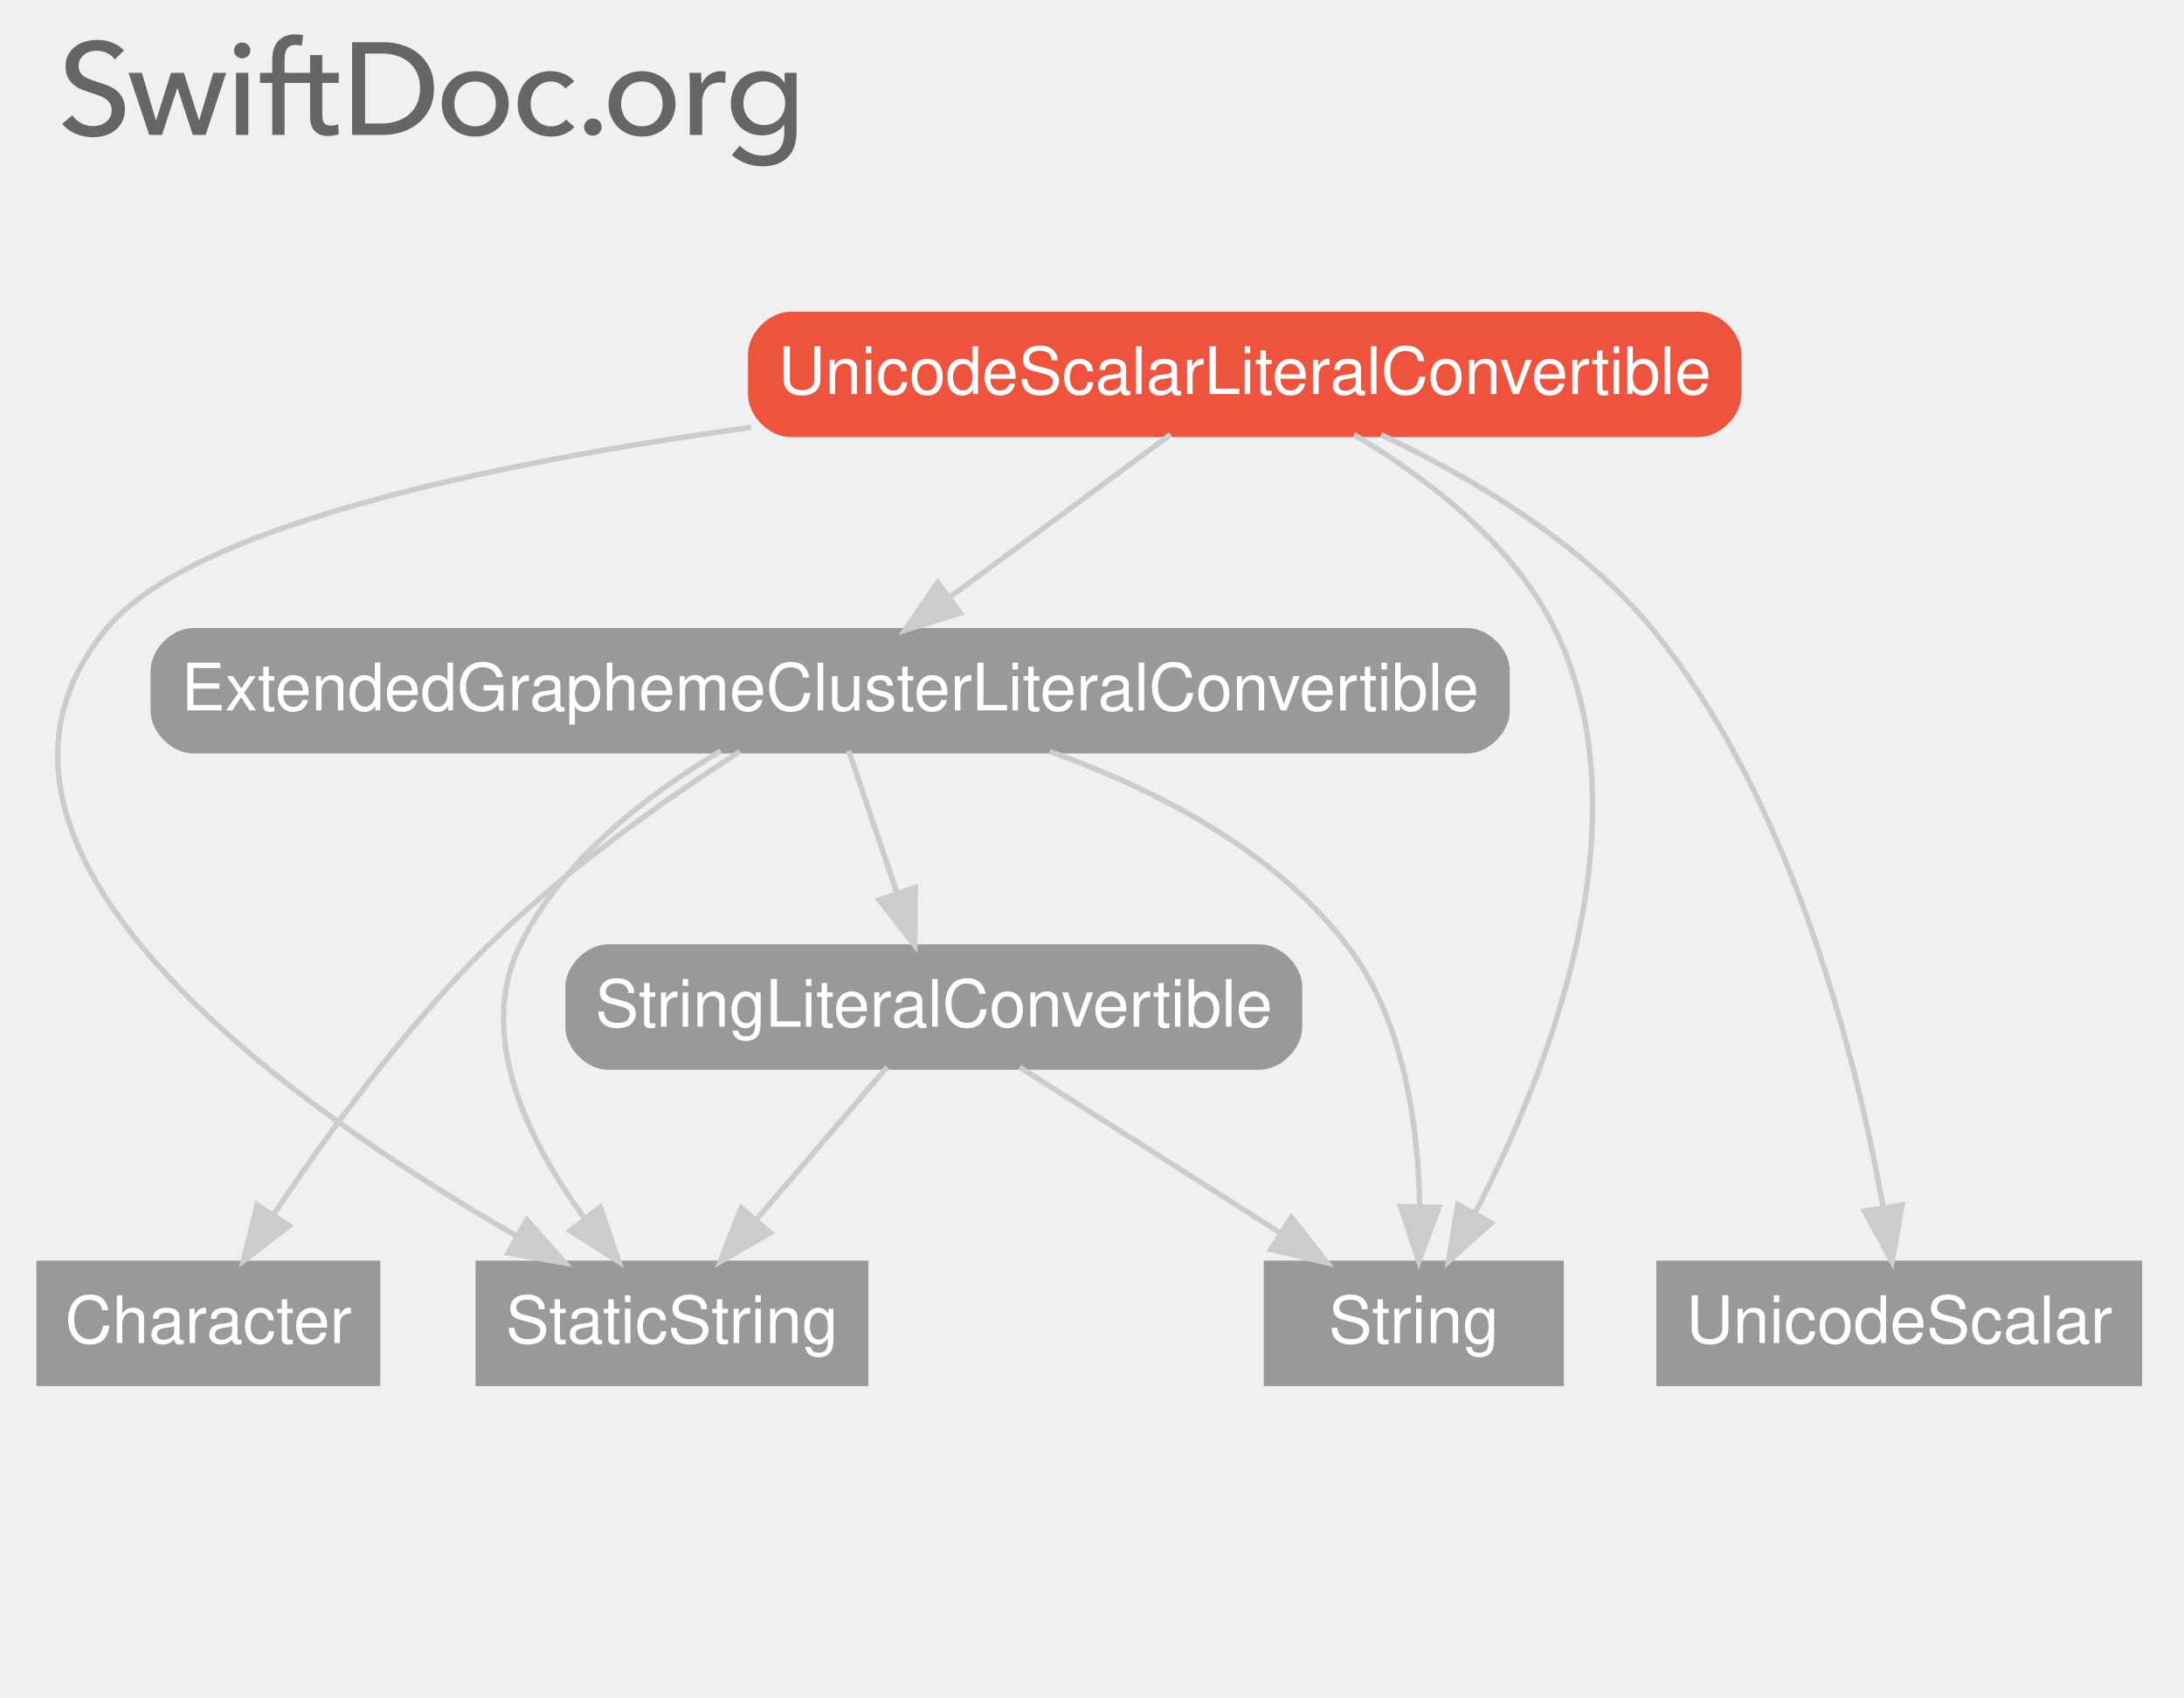
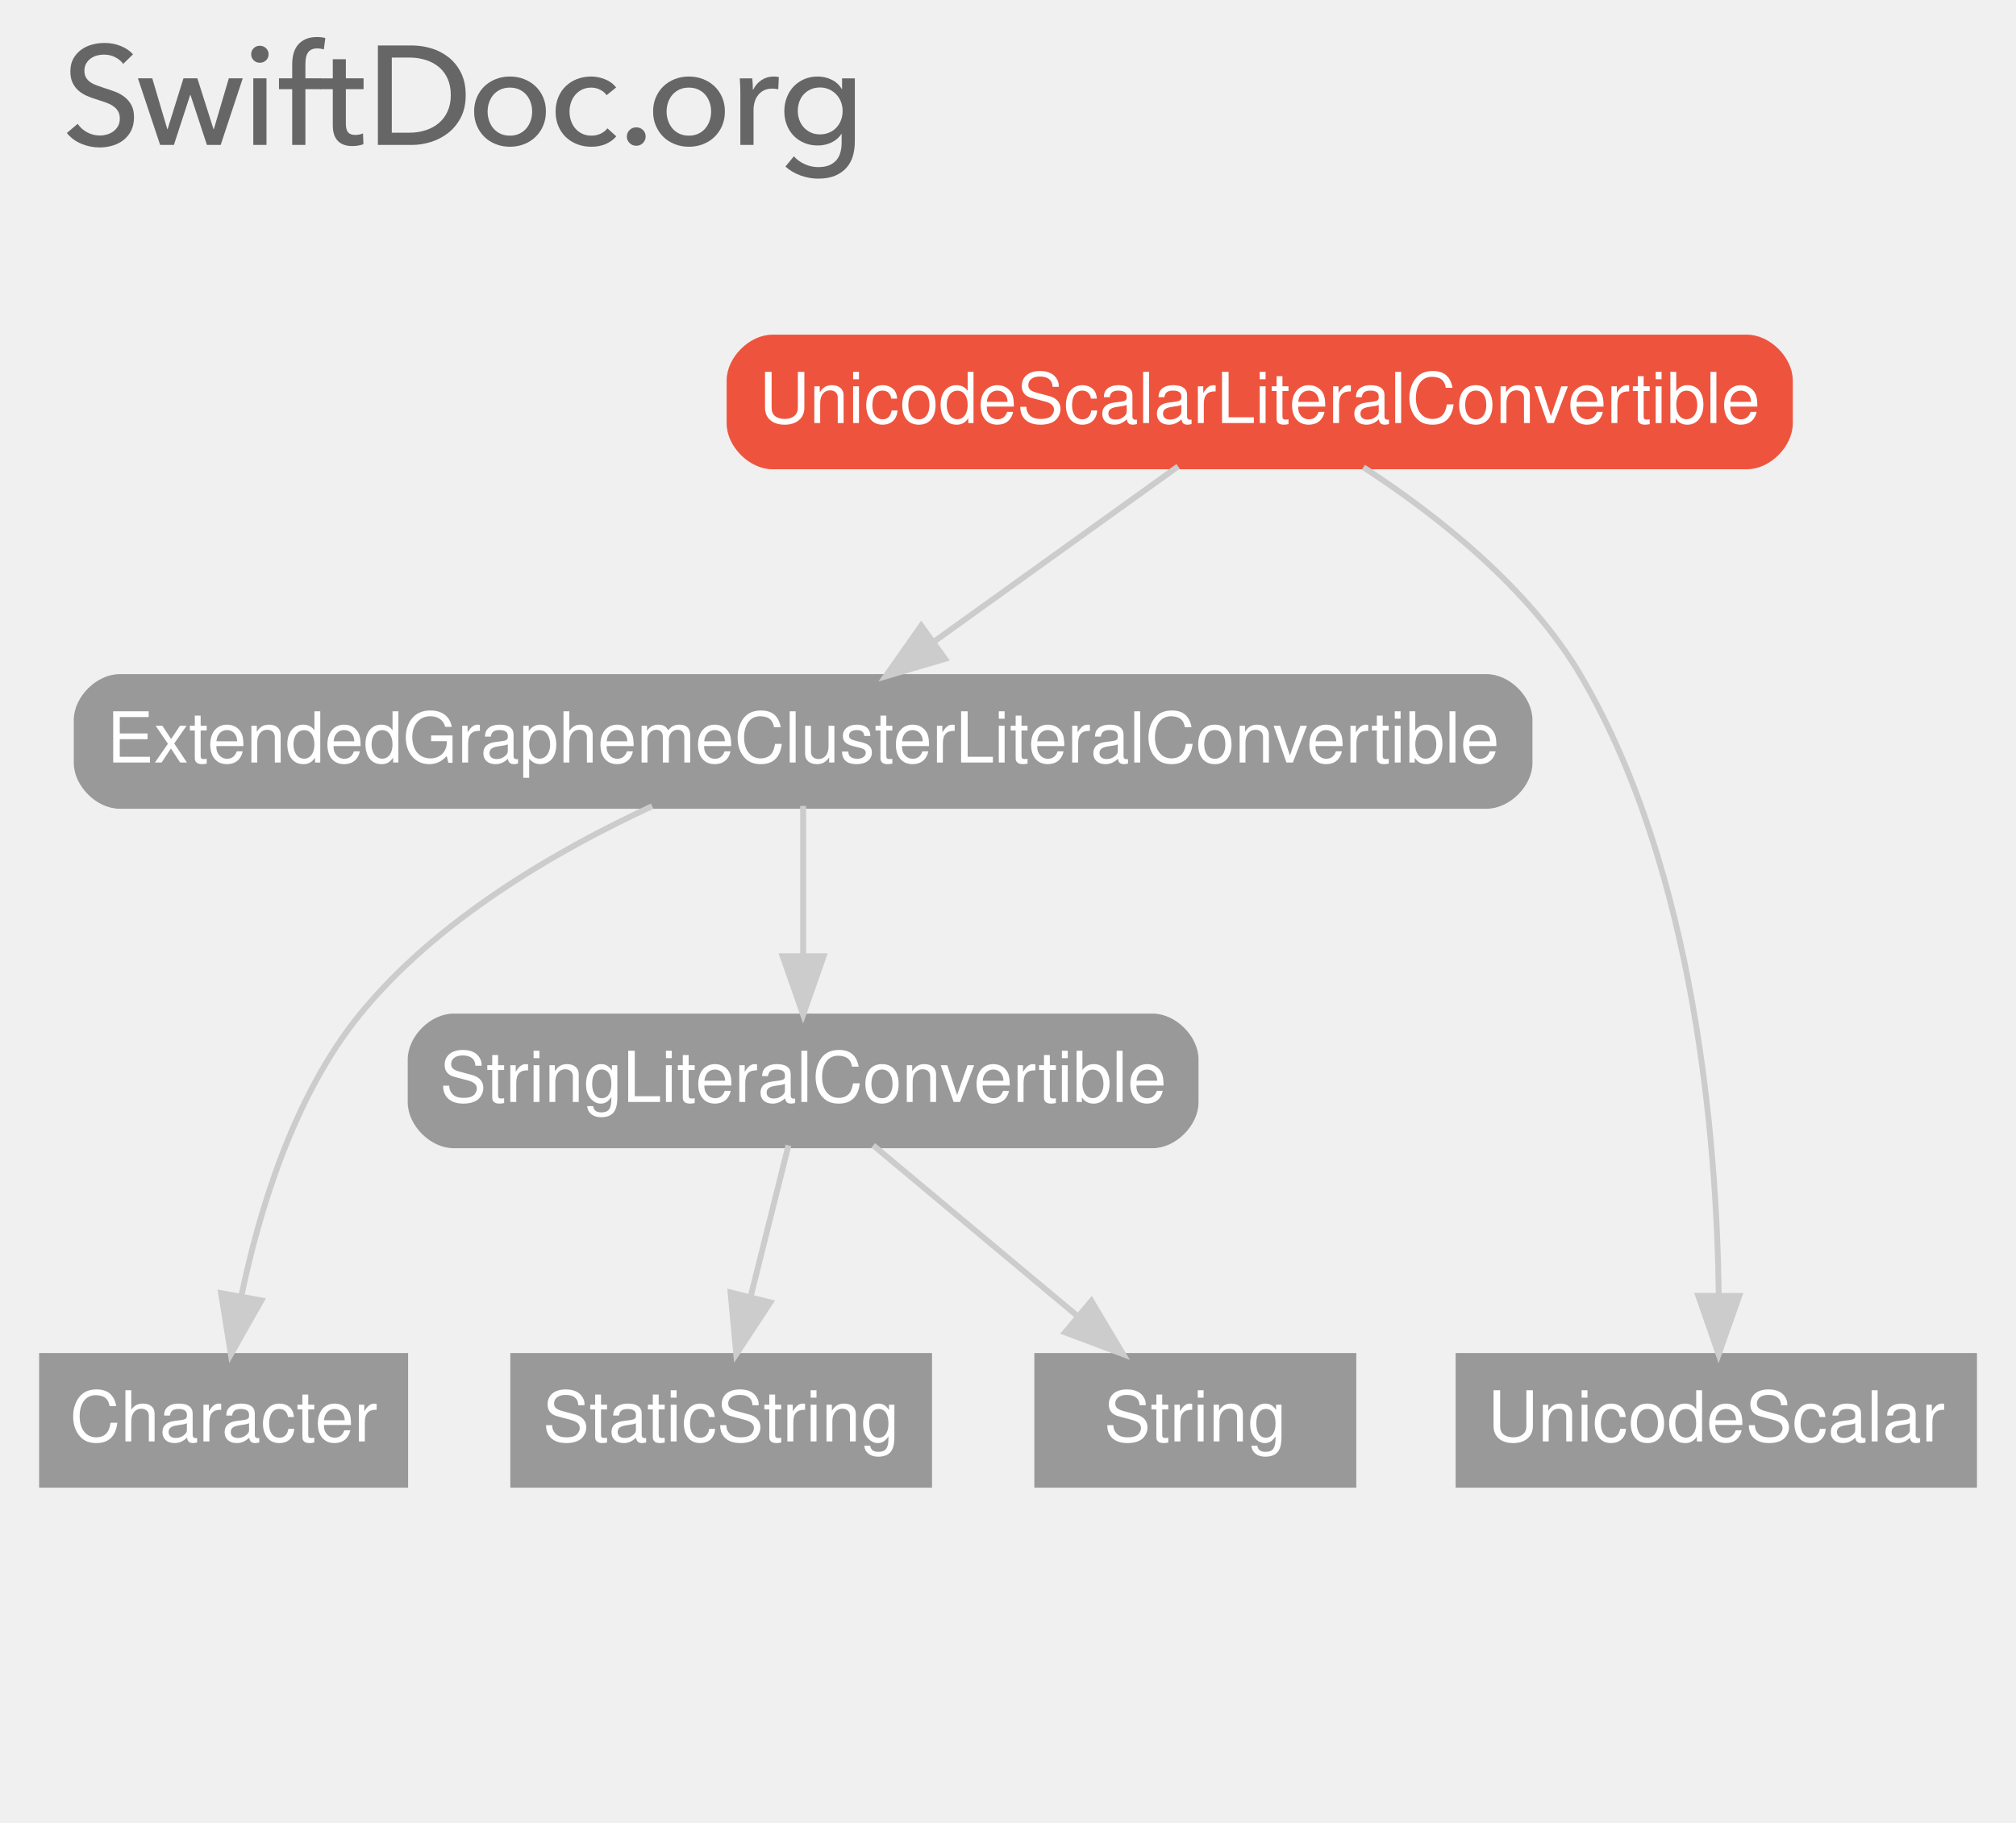
- <svg xmlns="http://www.w3.org/2000/svg" xmlns:xlink="http://www.w3.org/1999/xlink" width="400pt" height="311pt" viewBox="0.00 0.00 400.40 311.20">
+ <svg xmlns="http://www.w3.org/2000/svg" xmlns:xlink="http://www.w3.org/1999/xlink" width="344pt" height="311pt" viewBox="0.00 0.00 344.40 311.20">
  <g id="graph0" class="graph" transform="scale(1 1) rotate(0) translate(7.2 253.6)">
    <g transform="translate(0 -253.6)">
      <g>
        <path fill="#666666" d="M13.846,10.832c-0.336-0.464-0.792-0.844-1.368-1.14s-1.224-0.444-1.944-0.444         c-0.384,0-0.772,0.052-1.164,0.156C8.977,9.509,8.622,9.677,8.301,9.908c-0.32,0.232-0.58,0.52-0.78,0.864         c-0.2,0.344-0.3,0.756-0.3,1.236c0,0.464,0.092,0.852,0.276,1.164c0.184,0.312,0.432,0.576,0.744,0.792s0.68,0.4,1.104,0.552         c0.423,0.152,0.876,0.309,1.356,0.468c0.576,0.177,1.16,0.376,1.752,0.601c0.592,0.224,1.128,0.52,1.608,0.888         s0.872,0.828,1.176,1.38s0.456,1.252,0.456,2.101c0,0.88-0.164,1.644-0.492,2.292c-0.328,0.647-0.765,1.184-1.308,1.607         c-0.544,0.424-1.172,0.74-1.884,0.948s-1.444,0.312-2.196,0.312c-1.072,0-2.108-0.208-3.108-0.624         c-1-0.415-1.828-1.031-2.484-1.848l1.848-1.56c0.4,0.592,0.936,1.071,1.608,1.439c0.672,0.368,1.399,0.552,2.184,0.552         c0.4,0,0.8-0.056,1.2-0.168c0.4-0.111,0.764-0.288,1.092-0.527c0.328-0.24,0.596-0.54,0.804-0.9         c0.208-0.36,0.312-0.796,0.312-1.308s-0.108-0.94-0.324-1.284c-0.216-0.344-0.508-0.636-0.876-0.876s-0.796-0.444-1.284-0.612         c-0.488-0.168-1.004-0.34-1.548-0.516c-0.544-0.16-1.08-0.356-1.608-0.588c-0.528-0.232-1-0.528-1.416-0.889         c-0.416-0.359-0.752-0.804-1.008-1.332c-0.256-0.527-0.384-1.184-0.384-1.968c0-0.848,0.172-1.576,0.516-2.184         c0.344-0.608,0.792-1.112,1.344-1.512c0.552-0.4,1.176-0.692,1.872-0.876c0.696-0.184,1.396-0.276,2.1-0.276         c0.992,0,1.92,0.176,2.784,0.528c0.864,0.352,1.56,0.824,2.088,1.416L13.846,10.832z" />
        <path fill="#666666" d="M18.813,13.304l2.568,8.688h0.048l2.712-8.688h2.376l2.76,8.688h0.048l2.568-8.688h2.376L30.501,24.68         h-2.352l-2.808-8.544h-0.048l-2.784,8.544h-2.352l-3.792-11.376H18.813z" />
        <path fill="#666666" d="M38.685,9.2c0,0.416-0.147,0.76-0.44,1.032c-0.294,0.272-0.647,0.408-1.06,0.408s-0.762-0.14-1.047-0.42         c-0.286-0.28-0.429-0.62-0.429-1.02c0-0.416,0.143-0.764,0.429-1.044c0.286-0.28,0.635-0.42,1.047-0.42s0.766,0.14,1.06,0.42         C38.538,8.437,38.685,8.784,38.685,9.2z M38.325,24.68h-2.256V13.304h2.256V24.68z" />
        <path fill="#666666" d="M47.613,15.152h-2.64v9.528h-2.256v-9.528h-2.256v-1.848h2.256v-2.376c0-0.672,0.076-1.292,0.228-1.86         c0.152-0.568,0.4-1.06,0.744-1.476c0.344-0.416,0.784-0.744,1.32-0.984c0.536-0.24,1.188-0.36,1.956-0.36         c0.544,0,1.016,0.056,1.416,0.168l-0.264,1.944c-0.176-0.048-0.352-0.088-0.528-0.12c-0.176-0.032-0.376-0.048-0.6-0.048         c-0.432,0-0.78,0.076-1.044,0.228c-0.264,0.152-0.468,0.356-0.612,0.612s-0.24,0.548-0.288,0.876         c-0.048,0.328-0.072,0.668-0.072,1.02v2.376h2.64V15.152z" />
        <path fill="#666666" d="M54.909,15.152h-3.024v5.91c0,0.687,0.128,1.177,0.384,1.472c0.256,0.295,0.664,0.442,1.224,0.442         c0.208,0,0.432-0.021,0.672-0.065c0.24-0.044,0.456-0.11,0.648-0.198l0.072,1.848c-0.272,0.096-0.572,0.172-0.9,0.229         c-0.328,0.056-0.668,0.084-1.02,0.084c-1.072,0-1.892-0.296-2.46-0.889c-0.568-0.592-0.852-1.479-0.852-2.664v-6.168h-2.184         v-1.848h2.184V10.04h2.232v3.264h3.024V15.152z" />
        <path fill="#666666" d="M57.356,7.688h5.832c1.088,0,2.176,0.16,3.264,0.48c1.088,0.32,2.072,0.824,2.952,1.512         s1.592,1.568,2.136,2.64c0.544,1.072,0.816,2.36,0.816,3.864c0,1.456-0.272,2.716-0.816,3.78s-1.256,1.943-2.136,2.64         s-1.864,1.216-2.952,1.561c-1.088,0.344-2.176,0.516-3.264,0.516h-5.832V7.688z M59.732,22.593h2.976         c1.024,0,1.972-0.145,2.844-0.432c0.872-0.288,1.624-0.704,2.256-1.248c0.632-0.544,1.124-1.216,1.476-2.017         c0.352-0.8,0.528-1.704,0.528-2.712c0-1.056-0.176-1.983-0.528-2.784c-0.353-0.8-0.844-1.468-1.476-2.004         c-0.632-0.536-1.384-0.944-2.256-1.224s-1.82-0.42-2.844-0.42h-2.976V22.593z" />
        <path fill="#666666" d="M86.06,18.969c0,0.88-0.156,1.688-0.468,2.424c-0.312,0.736-0.744,1.372-1.296,1.908         c-0.552,0.536-1.204,0.952-1.956,1.248c-0.752,0.296-1.56,0.443-2.424,0.443c-0.864,0-1.672-0.147-2.424-0.443         c-0.752-0.296-1.4-0.712-1.944-1.248c-0.544-0.536-0.972-1.172-1.284-1.908c-0.312-0.735-0.468-1.544-0.468-2.424         s0.156-1.684,0.468-2.412c0.312-0.728,0.74-1.356,1.284-1.884c0.543-0.528,1.191-0.939,1.944-1.236         c0.752-0.296,1.56-0.444,2.424-0.444c0.864,0,1.672,0.148,2.424,0.444c0.752,0.297,1.404,0.708,1.956,1.236         c0.552,0.527,0.984,1.156,1.296,1.884C85.904,17.285,86.06,18.089,86.06,18.969z M83.708,18.98c0-0.542-0.084-1.061-0.252-1.556         c-0.169-0.494-0.414-0.929-0.734-1.304s-0.718-0.674-1.192-0.897s-1.015-0.335-1.625-0.335c-0.61,0-1.152,0.111-1.625,0.335         c-0.474,0.224-0.871,0.522-1.191,0.897c-0.321,0.375-0.566,0.81-0.734,1.304C76.184,17.92,76.1,18.438,76.1,18.98         c0,0.543,0.084,1.062,0.253,1.556c0.168,0.495,0.413,0.934,0.734,1.316c0.321,0.383,0.718,0.686,1.191,0.909         c0.473,0.224,1.015,0.335,1.625,0.335c0.61,0,1.151-0.111,1.625-0.335s0.871-0.526,1.192-0.909s0.565-0.821,0.734-1.316         C83.624,20.042,83.708,19.523,83.708,18.98z" />
        <path fill="#666666" d="M96.428,16.184c-0.24-0.368-0.6-0.676-1.08-0.924s-0.992-0.372-1.536-0.372         c-0.592,0-1.116,0.112-1.572,0.336c-0.456,0.225-0.844,0.524-1.164,0.9c-0.32,0.376-0.564,0.812-0.732,1.308         s-0.252,1.017-0.252,1.56c0,0.545,0.084,1.064,0.252,1.561s0.412,0.933,0.732,1.308c0.32,0.376,0.712,0.677,1.176,0.9         c0.464,0.225,0.992,0.336,1.584,0.336c0.576,0,1.1-0.111,1.572-0.336c0.472-0.224,0.86-0.528,1.164-0.912l1.512,1.368         c-0.48,0.561-1.08,0.996-1.8,1.308c-0.72,0.312-1.536,0.468-2.448,0.468c-0.88,0-1.692-0.144-2.436-0.432         c-0.744-0.288-1.388-0.691-1.932-1.212c-0.544-0.52-0.972-1.147-1.284-1.884s-0.468-1.561-0.468-2.473         c0-0.896,0.152-1.711,0.456-2.447c0.304-0.736,0.728-1.368,1.272-1.896c0.543-0.527,1.188-0.936,1.932-1.224         c0.744-0.288,1.548-0.433,2.412-0.433c0.8,0,1.596,0.16,2.388,0.48s1.419,0.784,1.884,1.392L96.428,16.184z" />
        <path fill="#666666" d="M103.1,23.24c0,0.417-0.152,0.784-0.456,1.104c-0.304,0.32-0.688,0.479-1.152,0.479         c-0.448,0-0.828-0.155-1.14-0.468c-0.312-0.312-0.468-0.676-0.468-1.092c0-0.432,0.152-0.804,0.456-1.116         c0.304-0.312,0.688-0.468,1.152-0.468c0.464,0,0.848,0.152,1.152,0.456C102.947,22.44,103.1,22.808,103.1,23.24z" />
        <path fill="#666666" d="M116.635,18.969c0,0.88-0.156,1.688-0.468,2.424c-0.312,0.736-0.744,1.372-1.296,1.908         c-0.552,0.536-1.204,0.952-1.956,1.248c-0.752,0.296-1.56,0.443-2.424,0.443c-0.864,0-1.672-0.147-2.424-0.443         c-0.752-0.296-1.4-0.712-1.944-1.248c-0.544-0.536-0.972-1.172-1.284-1.908c-0.312-0.735-0.468-1.544-0.468-2.424         s0.156-1.684,0.468-2.412c0.312-0.728,0.74-1.356,1.284-1.884c0.543-0.528,1.191-0.939,1.944-1.236         c0.752-0.296,1.56-0.444,2.424-0.444c0.864,0,1.672,0.148,2.424,0.444c0.752,0.297,1.404,0.708,1.956,1.236         c0.552,0.527,0.984,1.156,1.296,1.884C116.479,17.285,116.635,18.089,116.635,18.969z M114.283,18.98         c0-0.542-0.084-1.061-0.252-1.556c-0.169-0.494-0.414-0.929-0.734-1.304s-0.718-0.674-1.192-0.897s-1.015-0.335-1.625-0.335         c-0.61,0-1.152,0.111-1.625,0.335c-0.474,0.224-0.871,0.522-1.191,0.897c-0.321,0.375-0.566,0.81-0.734,1.304         c-0.169,0.495-0.253,1.014-0.253,1.556c0,0.543,0.084,1.062,0.253,1.556c0.168,0.495,0.413,0.934,0.734,1.316         c0.321,0.383,0.718,0.686,1.191,0.909c0.473,0.224,1.015,0.335,1.625,0.335c0.61,0,1.151-0.111,1.625-0.335         s0.871-0.526,1.192-0.909s0.565-0.821,0.734-1.316C114.199,20.042,114.283,19.523,114.283,18.98z" />
        <path fill="#666666" d="M119.251,14.577c-0.016-0.48-0.04-0.904-0.072-1.272h2.136c0.032,0.288,0.056,0.62,0.072,0.996         c0.016,0.376,0.024,0.684,0.024,0.924h0.072c0.32-0.672,0.788-1.212,1.404-1.62c0.616-0.408,1.308-0.612,2.076-0.612         c0.352,0,0.648,0.033,0.888,0.097l-0.096,2.088c-0.32-0.08-0.664-0.12-1.032-0.12c-0.544,0-1.016,0.101-1.416,0.3         c-0.4,0.2-0.732,0.468-0.996,0.805c-0.264,0.336-0.46,0.724-0.588,1.163c-0.128,0.44-0.192,0.9-0.192,1.381v5.976h-2.256v-8.928         C119.275,15.449,119.267,15.056,119.251,14.577z" />
        <path fill="#666666" d="M128.419,26.625c0.496,0.56,1.116,1.008,1.86,1.344c0.744,0.336,1.508,0.504,2.292,0.504         c0.752,0,1.384-0.108,1.896-0.324s0.924-0.512,1.236-0.888s0.536-0.82,0.672-1.332c0.136-0.513,0.204-1.064,0.204-1.656v-1.464         h-0.048c-0.416,0.641-0.984,1.128-1.704,1.464c-0.72,0.336-1.488,0.504-2.304,0.504c-0.864,0-1.652-0.151-2.364-0.456         c-0.712-0.304-1.316-0.72-1.812-1.248c-0.496-0.527-0.88-1.147-1.152-1.859s-0.408-1.477-0.408-2.292         c0-0.816,0.136-1.584,0.408-2.305c0.272-0.72,0.656-1.348,1.152-1.884c0.496-0.535,1.096-0.96,1.8-1.271         c0.704-0.312,1.488-0.469,2.352-0.469c0.816,0,1.596,0.177,2.34,0.528c0.744,0.353,1.332,0.888,1.764,1.608h0.048v-1.824h2.184         v10.8c0,0.832-0.104,1.628-0.312,2.388c-0.208,0.76-0.56,1.433-1.056,2.017s-1.144,1.052-1.944,1.404         c-0.8,0.352-1.792,0.527-2.976,0.527c-0.992,0-1.988-0.18-2.988-0.54c-1-0.359-1.86-0.868-2.58-1.523L128.419,26.625z          M129.091,18.873c0,0.527,0.084,1.031,0.253,1.512c0.168,0.479,0.417,0.904,0.746,1.271c0.329,0.369,0.726,0.664,1.192,0.889         c0.465,0.224,0.995,0.336,1.589,0.336c0.577,0,1.107-0.104,1.589-0.312c0.481-0.207,0.891-0.491,1.228-0.852         s0.598-0.784,0.782-1.272c0.185-0.487,0.277-1.012,0.277-1.571c0-0.544-0.093-1.057-0.277-1.536         c-0.185-0.48-0.449-0.904-0.794-1.272c-0.345-0.367-0.755-0.66-1.228-0.876c-0.474-0.216-1-0.324-1.577-0.324         c-0.594,0-1.124,0.108-1.589,0.324c-0.466,0.216-0.863,0.504-1.192,0.864s-0.578,0.784-0.746,1.271         C129.175,17.812,129.091,18.329,129.091,18.873z" />
      </g>
      <g>
        <a xlink:href="/" pointer-events="all" target="_top">
          <polygon fill="none" points="0,0 145,0 145,35 0,35 0,0" />
        </a>
      </g>
    </g>
    <g id="node1" class="node">
      <g id="a_node1">
        <a xlink:href="/v1.2/type/Character/" target="_top">
          <polygon fill="#999999" stroke="#999999" points="62.017,-22 -0.017,-22 -0.017,-0 62.017,-0 62.017,-22" />
          <text text-anchor="middle" x="31" y="-7.4" font-family="Helvetica,sans-Serif" font-size="12.00" fill="white">Character</text>
        </a>
      </g>
    </g>
    <g id="node2" class="node">
      <g id="a_node2">
        <a xlink:href="/v1.2/protocol/ExtendedGraphemeClusterLiteralConvertible/" target="_top">
-           <path fill="#999999" stroke="#999999" d="M261.762,-138C261.762,-138 28.238,-138 28.238,-138 24.572,-138 20.905,-134.333 20.905,-130.667 20.905,-130.667 20.905,-123.333 20.905,-123.333 20.905,-119.667 24.572,-116 28.238,-116 28.238,-116 261.762,-116 261.762,-116 265.428,-116 269.095,-119.667 269.095,-123.333 269.095,-123.333 269.095,-130.667 269.095,-130.667 269.095,-134.333 265.428,-138 261.762,-138" />
-           <text text-anchor="middle" x="145" y="-123.4" font-family="Helvetica,sans-Serif" font-size="12.00" fill="white">ExtendedGraphemeClusterLiteralConvertible</text>
+           <path fill="#999999" stroke="#999999" d="M246.762,-138C246.762,-138 13.238,-138 13.238,-138 9.572,-138 5.905,-134.333 5.905,-130.667 5.905,-130.667 5.905,-123.333 5.905,-123.333 5.905,-119.667 9.572,-116 13.238,-116 13.238,-116 246.762,-116 246.762,-116 250.428,-116 254.095,-119.667 254.095,-123.333 254.095,-123.333 254.095,-130.667 254.095,-130.667 254.095,-134.333 250.428,-138 246.762,-138" />
+           <text text-anchor="middle" x="130" y="-123.4" font-family="Helvetica,sans-Serif" font-size="12.00" fill="white">ExtendedGraphemeClusterLiteralConvertible</text>
        </a>
      </g>
    </g>
-     <g id="edge5" class="edge">
-       <path fill="none" stroke="#cccccc" d="M128.438,-115.865C115.091,-107.256 96.263,-94.082 82,-80 66.839,-65.032 52.557,-45.319 42.986,-30.974" />
-       <polygon fill="#cccccc" stroke="#cccccc" points="45.807,-28.892 37.414,-22.426 39.942,-32.714 45.807,-28.892" />
+     <g id="edge3" class="edge">
+       <path fill="none" stroke="#cccccc" d="M104.212,-115.936C87.758,-108.318 67.129,-96.358 54,-80 42.935,-66.214 37.071,-46.829 34.041,-32.282" />
+       <polygon fill="#cccccc" stroke="#cccccc" points="37.455,-31.494 32.237,-22.273 30.566,-32.736 37.455,-31.494" />
+     </g>
+     <g id="node5" class="node">
+       <g id="a_node5">
+         <a xlink:href="/v1.2/protocol/StringLiteralConvertible/" target="_top">
+           <path fill="#999999" stroke="#999999" d="M189.714,-80C189.714,-80 70.286,-80 70.286,-80 66.62,-80 62.953,-76.333 62.953,-72.667 62.953,-72.667 62.953,-65.333 62.953,-65.333 62.953,-61.667 66.62,-58 70.286,-58 70.286,-58 189.714,-58 189.714,-58 193.38,-58 197.047,-61.667 197.047,-65.333 197.047,-65.333 197.047,-72.667 197.047,-72.667 197.047,-76.333 193.38,-80 189.714,-80" />
+           <text text-anchor="middle" x="130" y="-65.4" font-family="Helvetica,sans-Serif" font-size="12.00" fill="white">StringLiteralConvertible</text>
+         </a>
+       </g>
+     </g>
+     <g id="edge4" class="edge">
+       <path fill="none" stroke="#cccccc" d="M130,-115.988C130,-108.91 130,-99.171 130,-90.478" />
+       <polygon fill="#cccccc" stroke="#cccccc" points="133.5,-90.304 130,-80.304 126.5,-90.304 133.5,-90.304" />
    </g>
    <g id="node3" class="node">
      <g id="a_node3">
        <a xlink:href="/v1.2/type/StaticString/" target="_top">
          <polygon fill="#999999" stroke="#999999" points="151.519,-22 80.481,-22 80.481,-0 151.519,-0 151.519,-22" />
          <text text-anchor="middle" x="116" y="-7.4" font-family="Helvetica,sans-Serif" font-size="12.00" fill="white">StaticString</text>
        </a>
      </g>
    </g>
-     <g id="edge6" class="edge">
-       <path fill="none" stroke="#cccccc" d="M124.942,-115.951C111.772,-108.138 95.623,-95.948 88,-80 80.141,-63.559 89.75,-44.312 99.791,-30.5" />
-       <polygon fill="#cccccc" stroke="#cccccc" points="102.822,-32.309 106.273,-22.292 97.329,-27.971 102.822,-32.309" />
-     </g>
    <g id="node4" class="node">
      <g id="a_node4">
        <a xlink:href="/v1.2/type/String/" target="_top">
-           <polygon fill="#999999" stroke="#999999" points="279,-22 225,-22 225,-0 279,-0 279,-22" />
-           <text text-anchor="middle" x="252" y="-7.4" font-family="Helvetica,sans-Serif" font-size="12.00" fill="white">String</text>
+           <polygon fill="#999999" stroke="#999999" points="224,-22 170,-22 170,-0 224,-0 224,-22" />
+           <text text-anchor="middle" x="197" y="-7.4" font-family="Helvetica,sans-Serif" font-size="12.00" fill="white">String</text>
        </a>
      </g>
    </g>
-     <g id="edge7" class="edge">
-       <path fill="none" stroke="#cccccc" d="M185.238,-115.872C204.675,-108.932 226.629,-97.688 240,-80 250.254,-66.435 252.829,-47.026 253.086,-32.414" />
-       <polygon fill="#cccccc" stroke="#cccccc" points="256.585,-32.291 252.92,-22.351 249.586,-32.407 256.585,-32.291" />
+     <g id="edge5" class="edge">
+       <path fill="none" stroke="#cccccc" d="M127.497,-57.988C125.708,-50.831 123.239,-40.955 121.047,-32.188" />
+       <polygon fill="#cccccc" stroke="#cccccc" points="124.397,-31.156 118.576,-22.304 117.606,-32.854 124.397,-31.156" />
    </g>
-     <g id="node5" class="node">
-       <g id="a_node5">
-         <a xlink:href="/v1.2/protocol/StringLiteralConvertible/" target="_top">
-           <path fill="#999999" stroke="#999999" d="M223.714,-80C223.714,-80 104.286,-80 104.286,-80 100.62,-80 96.953,-76.333 96.953,-72.667 96.953,-72.667 96.953,-65.333 96.953,-65.333 96.953,-61.667 100.62,-58 104.286,-58 104.286,-58 223.714,-58 223.714,-58 227.38,-58 231.047,-61.667 231.047,-65.333 231.047,-65.333 231.047,-72.667 231.047,-72.667 231.047,-76.333 227.38,-80 223.714,-80" />
-           <text text-anchor="middle" x="164" y="-65.4" font-family="Helvetica,sans-Serif" font-size="12.00" fill="white">StringLiteralConvertible</text>
-         </a>
-       </g>
-     </g>
-     <g id="edge8" class="edge">
-       <path fill="none" stroke="#cccccc" d="M148.397,-115.988C150.852,-108.752 154.25,-98.737 157.248,-89.9" />
-       <polygon fill="#cccccc" stroke="#cccccc" points="160.605,-90.898 160.504,-80.304 153.977,-88.649 160.605,-90.898" />
-     </g>
-     <g id="edge9" class="edge">
-       <path fill="none" stroke="#cccccc" d="M155.419,-57.988C148.745,-50.202 139.312,-39.197 131.347,-29.905" />
-       <polygon fill="#cccccc" stroke="#cccccc" points="133.997,-27.619 124.832,-22.304 128.682,-32.174 133.997,-27.619" />
-     </g>
-     <g id="edge10" class="edge">
-       <path fill="none" stroke="#cccccc" d="M179.733,-57.988C193.04,-49.52 212.329,-37.245 227.632,-27.507" />
-       <polygon fill="#cccccc" stroke="#cccccc" points="229.549,-30.435 236.107,-22.114 225.791,-24.53 229.549,-30.435" />
+     <g id="edge6" class="edge">
+       <path fill="none" stroke="#cccccc" d="M141.978,-57.988C151.671,-49.887 165.531,-38.303 176.915,-28.787" />
+       <polygon fill="#cccccc" stroke="#cccccc" points="179.244,-31.402 184.672,-22.304 174.755,-26.032 179.244,-31.402" />
    </g>
    <g id="node6" class="node">
      <g id="a_node6">
        <a xlink:href="/v1.2/type/UnicodeScalar/" target="_top">
-           <polygon fill="#999999" stroke="#999999" points="385.031,-22 296.969,-22 296.969,-0 385.031,-0 385.031,-22" />
-           <text text-anchor="middle" x="341" y="-7.4" font-family="Helvetica,sans-Serif" font-size="12.00" fill="white">UnicodeScalar</text>
+           <polygon fill="#999999" stroke="#999999" points="330.031,-22 241.969,-22 241.969,-0 330.031,-0 330.031,-22" />
+           <text text-anchor="middle" x="286" y="-7.4" font-family="Helvetica,sans-Serif" font-size="12.00" fill="white">UnicodeScalar</text>
        </a>
      </g>
    </g>
    <g id="node7" class="node">
      <g id="a_node7">
        <a xlink:href="/v1.2/protocol/UnicodeScalarLiteralConvertible/" target="_top">
-           <path fill="#ee543d" stroke="#ee543d" d="M304.233,-196C304.233,-196 137.767,-196 137.767,-196 134.101,-196 130.434,-192.333 130.434,-188.667 130.434,-188.667 130.434,-181.333 130.434,-181.333 130.434,-177.667 134.101,-174 137.767,-174 137.767,-174 304.233,-174 304.233,-174 307.899,-174 311.566,-177.667 311.566,-181.333 311.566,-181.333 311.566,-188.667 311.566,-188.667 311.566,-192.333 307.899,-196 304.233,-196" />
-           <text text-anchor="middle" x="221" y="-181.4" font-family="Helvetica,sans-Serif" font-size="12.00" fill="white">UnicodeScalarLiteralConvertible</text>
+           <path fill="#ee543d" stroke="#ee543d" d="M291.233,-196C291.233,-196 124.767,-196 124.767,-196 121.101,-196 117.434,-192.333 117.434,-188.667 117.434,-188.667 117.434,-181.333 117.434,-181.333 117.434,-177.667 121.101,-174 124.767,-174 124.767,-174 291.233,-174 291.233,-174 294.899,-174 298.566,-177.667 298.566,-181.333 298.566,-181.333 298.566,-188.667 298.566,-188.667 298.566,-192.333 294.899,-196 291.233,-196" />
+           <text text-anchor="middle" x="208" y="-181.4" font-family="Helvetica,sans-Serif" font-size="12.00" fill="white">UnicodeScalarLiteralConvertible</text>
        </a>
      </g>
    </g>
    <g id="edge1" class="edge">
-       <path fill="none" stroke="#cccccc" d="M207.413,-173.988C196.135,-165.678 179.882,-153.703 166.789,-144.055" />
-       <polygon fill="#cccccc" stroke="#cccccc" points="168.853,-141.228 158.726,-138.114 164.7,-146.864 168.853,-141.228" />
+       <path fill="none" stroke="#cccccc" d="M194.055,-173.988C182.481,-165.678 165.8,-153.703 152.363,-144.055" />
+       <polygon fill="#cccccc" stroke="#cccccc" points="154.252,-141.103 144.087,-138.114 150.169,-146.789 154.252,-141.103" />
    </g>
    <g id="edge2" class="edge">
-       <path fill="none" stroke="#cccccc" d="M130.512,-175.297C81.203,-168.479 27.188,-156.895 12,-138 -20.547,-97.511 46.706,-50.465 87.619,-26.967" />
-       <polygon fill="#cccccc" stroke="#cccccc" points="89.38,-29.993 96.396,-22.053 85.96,-23.885 89.38,-29.993" />
-     </g>
-     <g id="edge3" class="edge">
-       <path fill="none" stroke="#cccccc" d="M241.058,-173.951C254.228,-166.138 270.377,-153.947 278,-138 294.838,-102.775 276.56,-56.91 263.271,-31.358" />
-       <polygon fill="#cccccc" stroke="#cccccc" points="266.203,-29.424 258.336,-22.328 260.06,-32.782 266.203,-29.424" />
-     </g>
-     <g id="edge4" class="edge">
-       <path fill="none" stroke="#cccccc" d="M246.002,-173.954C262.26,-166.279 282.812,-154.248 296,-138 321.618,-106.439 333.24,-59.148 338.03,-32.381" />
-       <polygon fill="#cccccc" stroke="#cccccc" points="341.523,-32.706 339.685,-22.272 334.615,-31.575 341.523,-32.706" />
+       <path fill="none" stroke="#cccccc" d="M225.714,-173.845C238.154,-165.757 254.104,-153.274 263,-138 282.4,-104.692 286.073,-58.719 286.422,-32.505" />
+       <polygon fill="#cccccc" stroke="#cccccc" points="289.922,-32.263 286.399,-22.271 282.922,-32.279 289.922,-32.263" />
    </g>
  </g>
</svg>
